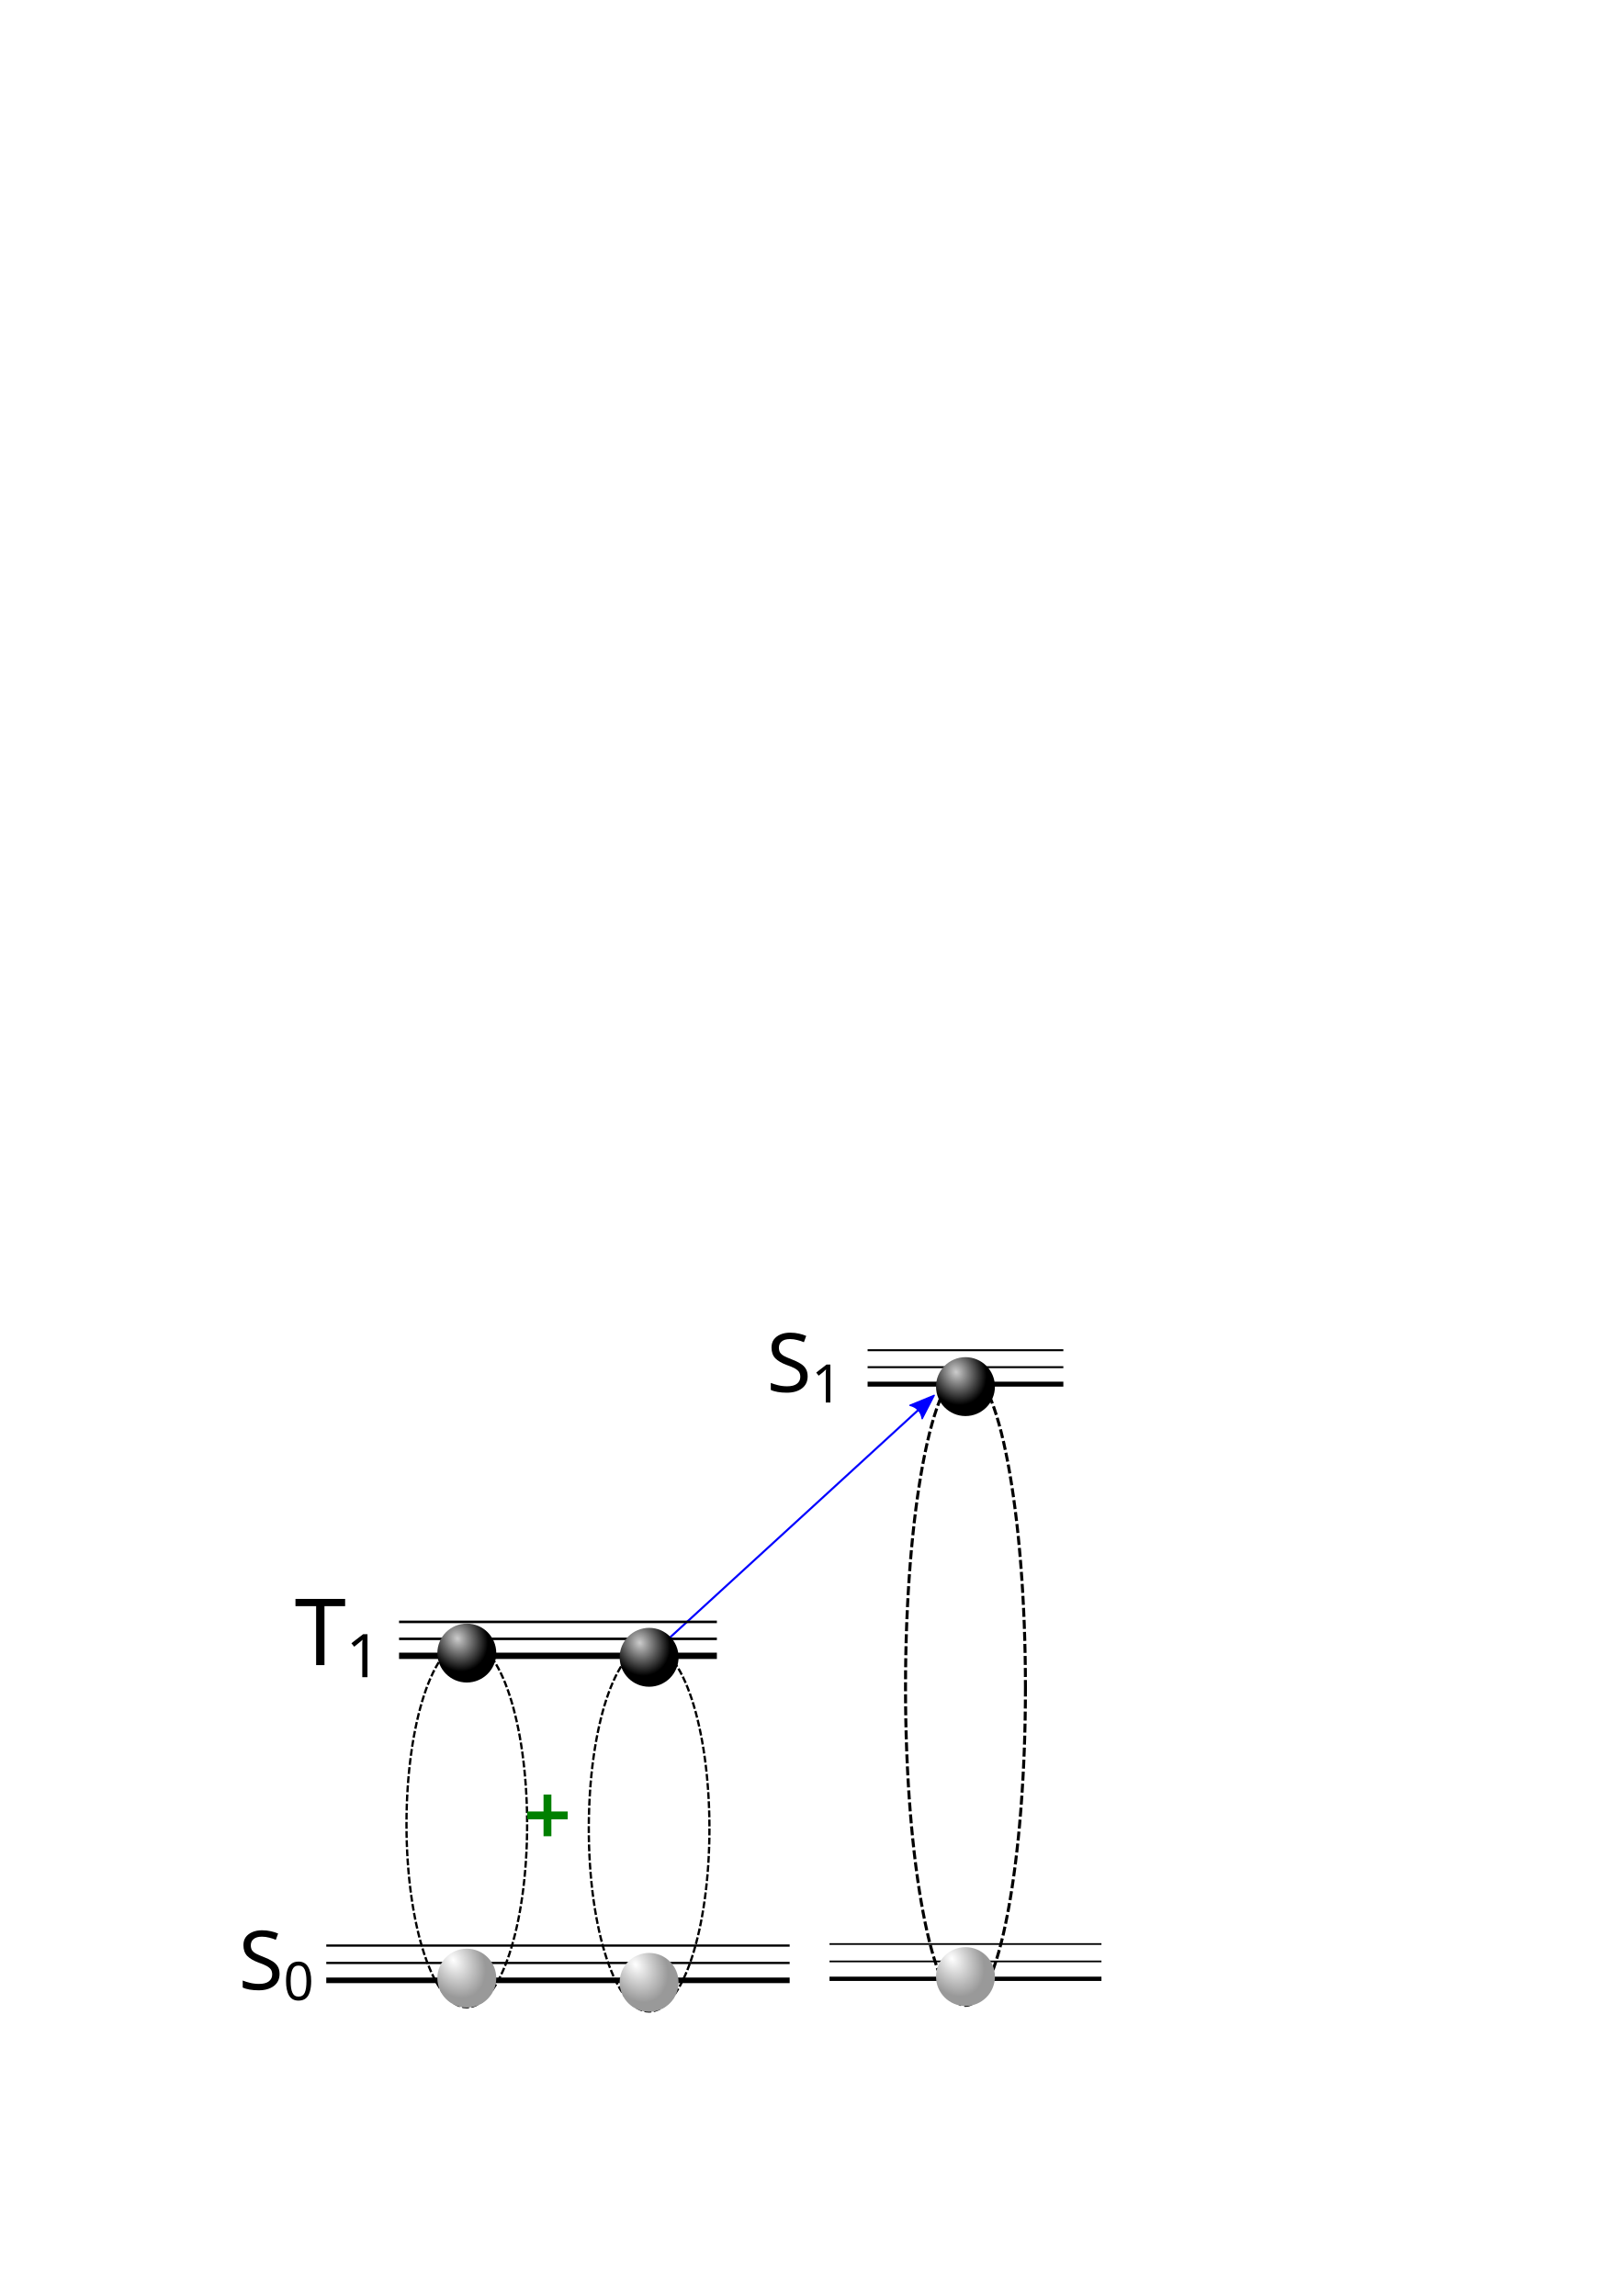
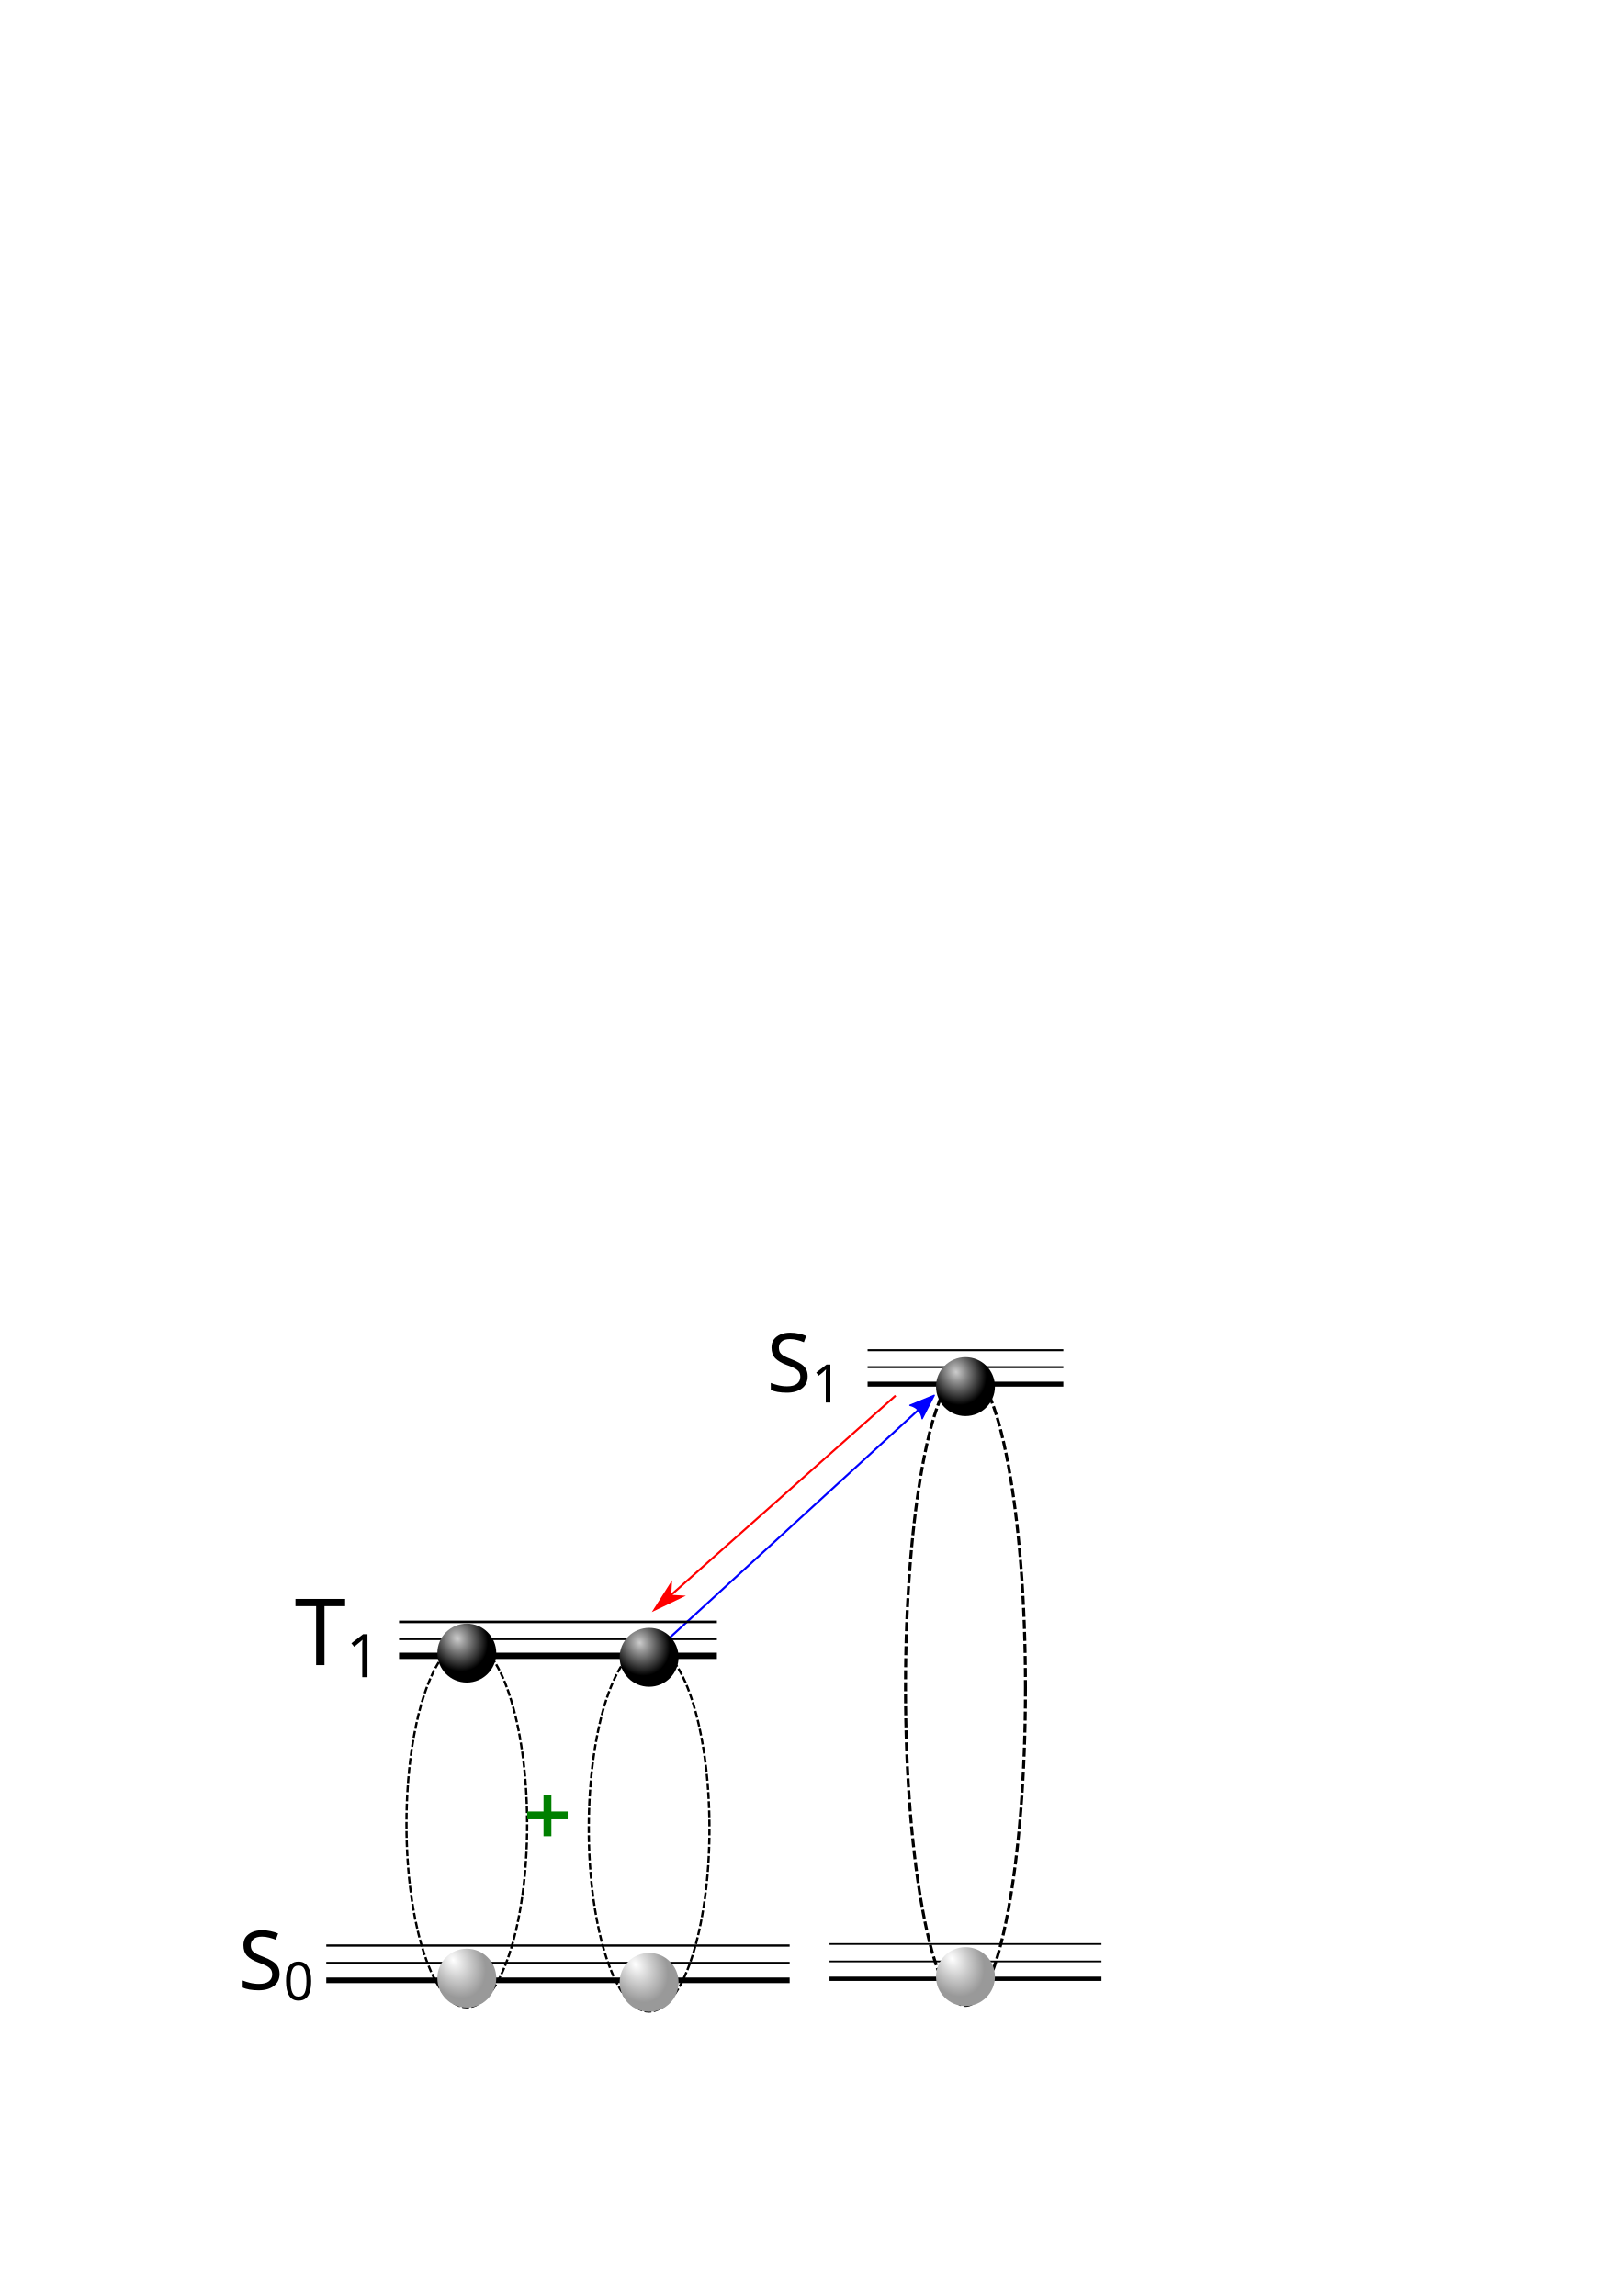
<svg xmlns="http://www.w3.org/2000/svg" xmlns:xlink="http://www.w3.org/1999/xlink" width="210mm" height="297mm" viewBox="0 0 210 297" version="1.1" id="svg8">
  <defs id="defs2">
+     <marker orient="auto" refY="0.0" refX="0.0" id="Arrow1Lend" style="overflow:visible;">
+       <path id="path1108" d="M 0.0,0.0 L 5.0,-5.0 L -12.5,0.0 L 5.0,5.0 L 0.0,0.0 z " style="fill-rule:evenodd;stroke:#ff0000;stroke-width:1pt;stroke-opacity:1;fill:#ff0000;fill-opacity:1" transform="scale(0.8) rotate(180) translate(12.5,0)" />
+     </marker>
+     <marker orient="auto" refY="0.0" refX="0.0" id="Arrow1Lstart" style="overflow:visible">
+       <path id="path1105" d="M 0.0,0.0 L 5.0,-5.0 L -12.5,0.0 L 5.0,5.0 L 0.0,0.0 z " style="fill-rule:evenodd;stroke:#000000;stroke-width:1pt;stroke-opacity:1;fill:#000000;fill-opacity:1" transform="scale(0.8) translate(12.5,0)" />
+     </marker>
    <marker orient="auto" refY="0.0" refX="0.0" id="marker13960" style="overflow:visible;">
      <path id="path13958" style="fill-rule:evenodd;stroke-width:0.625;stroke-linejoin:round;stroke:#7800ec;stroke-opacity:1;fill:#7800ec;fill-opacity:1" d="M 8.719,4.034 L -2.207,0.016 L 8.719,-4.002 C 6.973,-1.63 6.983,1.616 8.719,4.034 z " transform="scale(1.1) rotate(180) translate(1,0)" />
    </marker>
    <marker orient="auto" refY="0.0" refX="0.0" id="marker13902" style="overflow:visible;">
      <path id="path13900" style="fill-rule:evenodd;stroke-width:0.625;stroke-linejoin:round;stroke:#ec0000;stroke-opacity:1;fill:#ec0000;fill-opacity:1" d="M 8.719,4.034 L -2.207,0.016 L 8.719,-4.002 C 6.973,-1.63 6.983,1.616 8.719,4.034 z " transform="scale(1.1) rotate(180) translate(1,0)" />
    </marker>
    <marker orient="auto" refY="0.0" refX="0.0" id="marker13894" style="overflow:visible;">
      <path id="path13892" style="fill-rule:evenodd;stroke-width:0.625;stroke-linejoin:round;stroke:#ec0000;stroke-opacity:1;fill:#ec0000;fill-opacity:1" d="M 8.719,4.034 L -2.207,0.016 L 8.719,-4.002 C 6.973,-1.63 6.983,1.616 8.719,4.034 z " transform="scale(1.1) rotate(180) translate(1,0)" />
    </marker>
    <marker orient="auto" refY="0.0" refX="0.0" id="marker13664" style="overflow:visible;">
      <path id="path13662" style="fill-rule:evenodd;stroke-width:0.625;stroke-linejoin:round;stroke:#ec0000;stroke-opacity:1;fill:#ec0000;fill-opacity:1" d="M 8.719,4.034 L -2.207,0.016 L 8.719,-4.002 C 6.973,-1.63 6.983,1.616 8.719,4.034 z " transform="scale(1.1) rotate(180) translate(1,0)" />
    </marker>
    <marker orient="auto" refY="0.0" refX="0.0" id="marker6068" style="overflow:visible;">
      <path id="path6066" style="fill-rule:evenodd;stroke-width:0.625;stroke-linejoin:round;stroke:#0000ff;stroke-opacity:1;fill:#0000ff;fill-opacity:1" d="M 8.719,4.034 L -2.207,0.016 L 8.719,-4.002 C 6.973,-1.63 6.983,1.616 8.719,4.034 z " transform="scale(1.1) rotate(180) translate(1,0)" />
    </marker>
    <marker orient="auto" refY="0.0" refX="0.0" id="marker5918" style="overflow:visible;">
      <path id="path5916" style="fill-rule:evenodd;stroke-width:0.625;stroke-linejoin:round;stroke:#ec0000;stroke-opacity:1;fill:#ec0000;fill-opacity:1" d="M 8.719,4.034 L -2.207,0.016 L 8.719,-4.002 C 6.973,-1.63 6.983,1.616 8.719,4.034 z " transform="scale(1.1) rotate(180) translate(1,0)" />
    </marker>
    <marker orient="auto" refY="0.0" refX="0.0" id="marker5852" style="overflow:visible;">
      <path id="path5850" style="fill-rule:evenodd;stroke-width:0.625;stroke-linejoin:round;stroke:#000000;stroke-opacity:1;fill:#000000;fill-opacity:1" d="M 8.719,4.034 L -2.207,0.016 L 8.719,-4.002 C 6.973,-1.63 6.983,1.616 8.719,4.034 z " transform="scale(1.1) rotate(180) translate(1,0)" />
    </marker>
    <marker orient="auto" refY="0.0" refX="0.0" id="marker5804" style="overflow:visible;">
      <path id="path5802" style="fill-rule:evenodd;stroke-width:0.625;stroke-linejoin:round;stroke:#ec0000;stroke-opacity:1;fill:#ec0000;fill-opacity:1" d="M 8.719,4.034 L -2.207,0.016 L 8.719,-4.002 C 6.973,-1.63 6.983,1.616 8.719,4.034 z " transform="scale(1.1) rotate(180) translate(1,0)" />
    </marker>
    <marker orient="auto" refY="0.0" refX="0.0" id="Arrow2Lend" style="overflow:visible;">
      <path id="path5527" style="fill-rule:evenodd;stroke-width:0.625;stroke-linejoin:round;stroke:#000000;stroke-opacity:1;fill:#000000;fill-opacity:1" d="M 8.719,4.034 L -2.207,0.016 L 8.719,-4.002 C 6.973,-1.63 6.983,1.616 8.719,4.034 z " transform="scale(1.1) rotate(180) translate(1,0)" />
    </marker>
    <linearGradient id="linearGradient6618">
      <stop style="stop-color:#cccccc;stop-opacity:1;" offset="0" id="stop6614" />
      <stop style="stop-color:#000000;stop-opacity:1" offset="1" id="stop6616" />
    </linearGradient>
    <linearGradient id="linearGradient6664">
      <stop style="stop-color:#ffffff;stop-opacity:1;" offset="0" id="stop6660" />
      <stop style="stop-color:#999999;stop-opacity:1" offset="1" id="stop6662" />
    </linearGradient>
    <radialGradient xlink:href="#linearGradient6618" id="radialGradient6620-12" cx="56.661" cy="52.181" fx="56.661" fy="52.181" r="30.602" gradientUnits="userSpaceOnUse" gradientTransform="matrix(0.06847695,0.1260846,-0.1093658,0.05939661,60.98765,201.7116)" />
    <radialGradient xlink:href="#linearGradient6664" id="radialGradient6666-4" cx="55.846" cy="74.656" fx="55.846" fy="74.656" r="7.65" gradientUnits="userSpaceOnUse" gradientTransform="matrix(0.3335015,0.5928915,-0.4357875,0.2451312,68.78308,202.1593)" />
    <marker orient="auto" refY="0" refX="0" id="marker13664-6" style="overflow:visible">
      <path id="path13662-4" style="fill:#ec0000;fill-opacity:1;fill-rule:evenodd;stroke:#ec0000;stroke-width:0.625;stroke-linejoin:round;stroke-opacity:1" d="M 8.719,4.034 -2.207,0.016 8.719,-4.002 c -1.745,2.372 -1.735,5.617 -6e-7,8.035 z" transform="matrix(-1.1,0,0,-1.1,-1.1,0)" />
    </marker>
    <marker style="overflow:visible" id="marker11563" refX="0" refY="0" orient="auto">
      <path transform="matrix(-1.1,0,0,-1.1,-1.1,0)" d="M 8.719,4.034 -2.207,0.016 8.719,-4.002 c -1.745,2.372 -1.735,5.617 -6e-7,8.035 z" style="fill:#0081ff;fill-opacity:1;fill-rule:evenodd;stroke:#0081ff;stroke-width:0.625;stroke-linejoin:round;stroke-opacity:1" id="path11561" />
    </marker>
    <marker orient="auto" refY="0" refX="0" id="marker13960-8" style="overflow:visible">
      <path id="path13958-7" style="fill:#7800ec;fill-opacity:1;fill-rule:evenodd;stroke:#7800ec;stroke-width:0.625;stroke-linejoin:round;stroke-opacity:1" d="M 8.719,4.034 -2.207,0.016 8.719,-4.002 c -1.745,2.372 -1.735,5.617 -6e-7,8.035 z" transform="matrix(-1.1,0,0,-1.1,-1.1,0)" />
    </marker>
    <marker orient="auto" refY="0" refX="0" id="marker13960-8-3" style="overflow:visible">
      <path id="path13958-7-5" style="fill:#7800ec;fill-opacity:1;fill-rule:evenodd;stroke:#7800ec;stroke-width:0.625;stroke-linejoin:round;stroke-opacity:1" d="M 8.719,4.034 -2.207,0.016 8.719,-4.002 c -1.745,2.372 -1.735,5.617 -6e-7,8.035 z" transform="matrix(-1.1,0,0,-1.1,-1.1,0)" />
    </marker>
    <marker orient="auto" refY="0" refX="0" id="marker13960-3" style="overflow:visible">
      <path id="path13958-2" style="fill:#7800ec;fill-opacity:1;fill-rule:evenodd;stroke:#7800ec;stroke-width:0.625;stroke-linejoin:round;stroke-opacity:1" d="M 8.719,4.034 -2.207,0.016 8.719,-4.002 c -1.745,2.372 -1.735,5.617 -6e-7,8.035 z" transform="matrix(-1.1,0,0,-1.1,-1.1,0)" />
    </marker>
    <marker orient="auto" refY="0" refX="0" id="marker12898" style="overflow:visible">
      <path id="path12896" style="fill:#ff0000;fill-opacity:1;fill-rule:evenodd;stroke:#ff0000;stroke-width:0.625;stroke-linejoin:round;stroke-opacity:1" d="M 8.719,4.034 -2.207,0.016 8.719,-4.002 c -1.745,2.372 -1.735,5.617 -6e-7,8.035 z" transform="matrix(-1.1,0,0,-1.1,-1.1,0)" />
    </marker>
    <marker orient="auto" refY="0" refX="0" id="marker12479" style="overflow:visible">
      <path id="path12477" style="fill:#000000;fill-opacity:1;fill-rule:evenodd;stroke:#000000;stroke-width:0.625;stroke-linejoin:round;stroke-opacity:1" d="M 8.719,4.034 -2.207,0.016 8.719,-4.002 c -1.745,2.372 -1.735,5.617 -6e-7,8.035 z" transform="matrix(-1.1,0,0,-1.1,-1.1,0)" />
    </marker>
    <marker orient="auto" refY="0" refX="0" id="marker12177" style="overflow:visible">
      <path id="path12175" style="fill:#000000;fill-opacity:1;fill-rule:evenodd;stroke:#000000;stroke-width:0.625;stroke-linejoin:round;stroke-opacity:1" d="M 8.719,4.034 -2.207,0.016 8.719,-4.002 c -1.745,2.372 -1.735,5.617 -6e-7,8.035 z" transform="matrix(-1.1,0,0,-1.1,-1.1,0)" />
    </marker>
    <marker orient="auto" refY="0" refX="0" id="marker12325" style="overflow:visible">
      <path id="path12323" style="fill:#000000;fill-opacity:1;fill-rule:evenodd;stroke:#000000;stroke-width:0.625;stroke-linejoin:round;stroke-opacity:1" d="M 8.719,4.034 -2.207,0.016 8.719,-4.002 c -1.745,2.372 -1.735,5.617 -6e-7,8.035 z" transform="matrix(-1.1,0,0,-1.1,-1.1,0)" />
    </marker>
    <marker style="overflow:visible" id="marker11369" refX="0" refY="0" orient="auto">
      <path transform="matrix(-1.1,0,0,-1.1,-1.1,0)" d="M 8.719,4.034 -2.207,0.016 8.719,-4.002 c -1.745,2.372 -1.735,5.617 -6e-7,8.035 z" style="fill:#000000;fill-opacity:1;fill-rule:evenodd;stroke:#000000;stroke-width:0.625;stroke-linejoin:round;stroke-opacity:1" id="path11367" />
    </marker>
    <marker style="overflow:visible" id="marker11103" refX="0" refY="0" orient="auto">
      <path transform="matrix(-1.1,0,0,-1.1,-1.1,0)" d="M 8.719,4.034 -2.207,0.016 8.719,-4.002 c -1.745,2.372 -1.735,5.617 -6e-7,8.035 z" style="fill:#000000;fill-opacity:1;fill-rule:evenodd;stroke:#000000;stroke-width:0.625;stroke-linejoin:round;stroke-opacity:1" id="path11101" />
    </marker>
    <marker style="overflow:visible" id="marker11233" refX="0" refY="0" orient="auto">
      <path transform="matrix(-1.1,0,0,-1.1,-1.1,0)" d="M 8.719,4.034 -2.207,0.016 8.719,-4.002 c -1.745,2.372 -1.735,5.617 -6e-7,8.035 z" style="fill:#000000;fill-opacity:1;fill-rule:evenodd;stroke:#000000;stroke-width:0.625;stroke-linejoin:round;stroke-opacity:1" id="path11231" />
    </marker>
    <marker orient="auto" refY="0" refX="0" id="marker7275" style="overflow:visible">
      <path id="path7033" style="fill:#000000;fill-opacity:1;fill-rule:evenodd;stroke:#000000;stroke-width:0.625;stroke-linejoin:round;stroke-opacity:1" d="M 8.719,4.034 -2.207,0.016 8.719,-4.002 c -1.745,2.372 -1.735,5.617 -6e-7,8.035 z" transform="matrix(-1.1,0,0,-1.1,-1.1,0)" />
    </marker>
    <marker style="overflow:visible" id="marker10673" refX="0" refY="0" orient="auto">
      <path transform="matrix(-1.1,0,0,-1.1,-1.1,0)" d="M 8.719,4.034 -2.207,0.016 8.719,-4.002 c -1.745,2.372 -1.735,5.617 -6e-7,8.035 z" style="fill:#000000;fill-opacity:1;fill-rule:evenodd;stroke:#000000;stroke-width:0.625;stroke-linejoin:round;stroke-opacity:1" id="path10671" />
    </marker>
    <marker style="overflow:visible" id="marker9003" refX="0" refY="0" orient="auto">
      <path transform="matrix(-1.1,0,0,-1.1,-1.1,0)" d="M 8.719,4.034 -2.207,0.016 8.719,-4.002 c -1.745,2.372 -1.735,5.617 -6e-7,8.035 z" style="fill:#000000;fill-opacity:1;fill-rule:evenodd;stroke:#000000;stroke-width:0.625;stroke-linejoin:round;stroke-opacity:1" id="path9001" />
    </marker>
    <marker style="overflow:visible" id="marker9113" refX="0" refY="0" orient="auto">
      <path transform="matrix(-1.1,0,0,-1.1,-1.1,0)" d="M 8.719,4.034 -2.207,0.016 8.719,-4.002 c -1.745,2.372 -1.735,5.617 -6e-7,8.035 z" style="fill:#000000;fill-opacity:1;fill-rule:evenodd;stroke:#000000;stroke-width:0.625;stroke-linejoin:round;stroke-opacity:1" id="path9111" />
    </marker>
    <marker style="overflow:visible" id="marker9177" refX="0" refY="0" orient="auto">
      <path transform="matrix(-1.1,0,0,-1.1,-1.1,0)" d="M 8.719,4.034 -2.207,0.016 8.719,-4.002 c -1.745,2.372 -1.735,5.617 -6e-7,8.035 z" style="fill:#000000;fill-opacity:1;fill-rule:evenodd;stroke:#000000;stroke-width:0.625;stroke-linejoin:round;stroke-opacity:1" id="path9175" />
    </marker>
    <marker orient="auto" refY="0" refX="0" id="Arrow2Lend-3-6" style="overflow:visible">
      <path id="path7059-3-1" style="fill:#800080;fill-opacity:1;fill-rule:evenodd;stroke:#800080;stroke-width:0.625;stroke-linejoin:round;stroke-opacity:1" d="M 8.719,4.034 -2.207,0.016 8.719,-4.002 c -1.745,2.372 -1.735,5.617 -6e-7,8.035 z" transform="matrix(-1.1,0,0,-1.1,-1.1,0)" />
    </marker>
    <radialGradient xlink:href="#linearGradient6664" id="radialGradient6666-4-0" cx="55.846" cy="74.656" fx="55.846" fy="74.656" r="7.65" gradientUnits="userSpaceOnUse" gradientTransform="matrix(0.3335015,0.5928915,-0.4357875,0.2451312,92.36108,202.7066)" />
    <radialGradient xlink:href="#linearGradient6618" id="radialGradient6620-12-9" cx="56.661" cy="52.181" fx="56.661" fy="52.181" r="30.602" gradientUnits="userSpaceOnUse" gradientTransform="matrix(0.06847695,0.1260846,-0.1093658,0.05939661,84.56564,202.2588)" />
    <radialGradient xlink:href="#linearGradient6664" id="radialGradient6666-4-9" cx="55.846" cy="74.656" fx="55.846" fy="74.656" r="7.65" gradientUnits="userSpaceOnUse" gradientTransform="matrix(0.3335015,0.5928915,-0.4357875,0.2451312,137.03,201.9602)" />
    <radialGradient xlink:href="#linearGradient6618" id="radialGradient6620-12-7" cx="56.661" cy="52.181" fx="56.661" fy="52.181" r="30.602" gradientUnits="userSpaceOnUse" gradientTransform="matrix(0.06847695,0.1260846,-0.1093658,0.05939661,125.4817,167.2435)" />
  </defs>
  <g id="layer1">
    <path style="fill:none;stroke:#0000ff;stroke-width:0.265;stroke-linecap:butt;stroke-linejoin:miter;stroke-opacity:1;stroke-miterlimit:4;stroke-dasharray:none;marker-end:url(#marker6068)" d="M 84.147,214.109 120.569,180.737" id="path10125" />
    <path style="fill:none;stroke:#000000;stroke-width:0.721;stroke-linecap:butt;stroke-linejoin:miter;stroke-miterlimit:4;stroke-dasharray:none;stroke-opacity:1" d="M 42.198,256.167 H 102.13" id="path7958" />
    <path style="fill:none;stroke:#000000;stroke-width:0.289;stroke-linecap:butt;stroke-linejoin:miter;stroke-miterlimit:4;stroke-dasharray:none;stroke-opacity:1" d="M 42.198,253.919 H 102.13" id="path7958-0" />
    <path style="fill:none;stroke:#000000;stroke-width:0.289;stroke-linecap:butt;stroke-linejoin:miter;stroke-miterlimit:4;stroke-dasharray:none;stroke-opacity:1" d="M 42.198,251.67 H 102.13" id="path7958-0-9" />
    <path style="fill:none;stroke:#000000;stroke-width:0.816;stroke-linecap:butt;stroke-linejoin:miter;stroke-miterlimit:4;stroke-dasharray:none;stroke-opacity:1" d="M 51.611,214.189 H 92.717" id="path8533" />
    <path style="fill:none;stroke:#000000;stroke-width:0.326;stroke-linecap:butt;stroke-linejoin:miter;stroke-miterlimit:4;stroke-dasharray:none;stroke-opacity:1" d="M 51.611,211.994 H 92.717" id="path8533-3-3-2" />
    <path style="fill:none;stroke:#000000;stroke-width:0.326;stroke-linecap:butt;stroke-linejoin:miter;stroke-miterlimit:4;stroke-dasharray:none;stroke-opacity:1" d="M 51.611,209.8 H 92.717" id="path8533-3-3-5" />
    <text xml:space="preserve" style="font-style:normal;font-weight:normal;line-height:1.25;font-family:sans-serif;letter-spacing:0px;word-spacing:0px;baseline-shift:baseline;fill:#000000;fill-opacity:1;stroke:none;stroke-width:0.265" x="38.088" y="215.392" id="text8707-4">
      <tspan id="tspan8705-9" x="38.088" y="215.392" style="baseline-shift:baseline;stroke-width:0.265">T<tspan style="font-size:65%;baseline-shift:sub" id="tspan1267">1</tspan>
      </tspan>
    </text>
    <g id="g9972" transform="translate(3.752867)">
      <ellipse style="opacity:1;fill:none;fill-opacity:0.588;stroke:#000000;stroke-width:0.296;stroke-miterlimit:4;stroke-dasharray:0.887, 0.296;stroke-dashoffset:0;stroke-opacity:1" id="path8750-8" cx="80.2" cy="236.53" rx="7.803" ry="23.669" />
      <circle r="3.809" cy="256.432" cx="80.2" id="path6612-6-9-3" style="opacity:1;fill:url(#radialGradient6666-4-0);fill-opacity:1;stroke-width:0.5" />
      <ellipse style="opacity:1;fill:none;fill-opacity:0.588;stroke:#000000;stroke-width:0.296;stroke-miterlimit:4;stroke-dasharray:0.887, 0.296;stroke-dashoffset:0;stroke-opacity:1" id="path8750" cx="56.622" cy="235.982" rx="7.803" ry="23.669" />
      <circle r="3.809" cy="255.884" cx="56.622" id="path6612-6-9" style="opacity:1;fill:url(#radialGradient6666-4);fill-opacity:1;stroke-width:0.5" />
    </g>
    <text xml:space="preserve" style="font-style:normal;font-weight:normal;font-size:10.583px;line-height:1.25;font-family:sans-serif;letter-spacing:0px;word-spacing:0px;fill:#000000;fill-opacity:1;stroke:none;stroke-width:0.265" x="30.843" y="257.347" id="text8707-4-1">
      <tspan id="tspan8705-9-4" x="30.843" y="257.347" style="stroke-width:0.265">S<tspan style="font-size:65%;baseline-shift:sub" id="tspan9840">0</tspan>
      </tspan>
    </text>
    <path style="fill:none;stroke:#000000;stroke-width:0.553;stroke-linecap:butt;stroke-linejoin:miter;stroke-miterlimit:4;stroke-dasharray:none;stroke-opacity:1" d="m 107.283,255.968 h 35.173" id="path7958-2" />
    <path style="fill:none;stroke:#000000;stroke-width:0.221;stroke-linecap:butt;stroke-linejoin:miter;stroke-miterlimit:4;stroke-dasharray:none;stroke-opacity:1" d="m 107.283,253.719 h 35.173" id="path7958-0-1" />
    <path style="fill:none;stroke:#000000;stroke-width:0.221;stroke-linecap:butt;stroke-linejoin:miter;stroke-miterlimit:4;stroke-dasharray:none;stroke-opacity:1" d="m 107.283,251.471 h 35.173" id="path7958-0-9-5" />
    <path style="fill:none;stroke:#000000;stroke-width:0.64;stroke-linecap:butt;stroke-linejoin:miter;stroke-miterlimit:4;stroke-dasharray:none;stroke-opacity:1" d="m 112.21,179.046 h 25.317" id="path8533-4-7" />
    <path style="fill:none;stroke:#000000;stroke-width:0.256;stroke-linecap:butt;stroke-linejoin:miter;stroke-miterlimit:4;stroke-dasharray:none;stroke-opacity:1" d="m 112.21,176.852 h 25.317" id="path8533-3-3-2-1-4" />
    <path style="fill:none;stroke:#000000;stroke-width:0.256;stroke-linecap:butt;stroke-linejoin:miter;stroke-miterlimit:4;stroke-dasharray:none;stroke-opacity:1" d="m 112.21,174.657 h 25.317" id="path8533-3-3-5-3-1" />
    <ellipse ry="41.116" rx="7.756" cy="218.29" cx="124.869" id="path8750-7" style="opacity:1;fill:none;fill-opacity:0.588;stroke:#000000;stroke-width:0.389;stroke-miterlimit:4;stroke-dasharray:1.166, 0.389;stroke-dashoffset:0;stroke-opacity:1" />
    <ellipse style="opacity:1;fill:url(#radialGradient6620-12-7);fill-opacity:1;stroke:none;stroke-width:0.033;stroke-miterlimit:4;stroke-dasharray:none" id="path6612-1-5" cx="124.869" cy="179.366" rx="3.809" ry="3.809" />
    <circle style="opacity:1;fill:url(#radialGradient6666-4-9);fill-opacity:1;stroke-width:0.5" id="path6612-6-9-6" cx="124.869" cy="255.685" r="3.809" />
    <ellipse style="opacity:1;fill:url(#radialGradient6620-12-9);fill-opacity:1;stroke:none;stroke-width:0.033;stroke-miterlimit:4;stroke-dasharray:none" id="path6612-1-9" cx="83.953" cy="214.381" rx="3.809" ry="3.809" />
    <ellipse style="opacity:1;fill:url(#radialGradient6620-12);fill-opacity:1;stroke:none;stroke-width:0.033;stroke-miterlimit:4;stroke-dasharray:none" id="path6612-1" cx="60.375" cy="213.834" rx="3.809" ry="3.809" />
    <text xml:space="preserve" style="font-style:normal;font-weight:normal;font-size:10.583px;line-height:1.25;font-family:sans-serif;letter-spacing:0px;word-spacing:0px;fill:#008000;fill-opacity:1;stroke:#008000;stroke-width:0.265" x="67.788" y="238.566" id="text10123">
      <tspan id="tspan10121" x="67.788" y="238.566" style="fill:#008000;stroke:#008000;stroke-width:0.265">+</tspan>
    </text>
    <text xml:space="preserve" style="font-style:normal;font-weight:normal;font-size:10.583px;line-height:1.25;font-family:sans-serif;letter-spacing:0px;word-spacing:0px;fill:#000000;fill-opacity:1;stroke:none;stroke-width:0.265" x="99.145" y="180.043" id="text8707-4-1-4">
      <tspan id="tspan8705-9-4-7" x="99.145" y="180.043" style="stroke-width:0.265">S<tspan style="font-size:65%;baseline-shift:sub" id="tspan1312">1</tspan>
      </tspan>
    </text>
    <flowRoot xml:space="preserve" id="flowRoot1314" style="fill:black;fill-opacity:1;stroke:none;font-family:sans-serif;font-style:normal;font-weight:normal;font-size:16px;line-height:1.25;letter-spacing:0px;word-spacing:0px">
      <flowRegion id="flowRegion1316">
        <rect id="rect1318" width="579.237" height="467.993" x="51.786" y="578.766" />
      </flowRegion>
      <flowPara id="flowPara1320" />
    </flowRoot>
+     <path style="fill:none;stroke:#ff0000;stroke-width:0.265;stroke-linecap:butt;stroke-linejoin:miter;stroke-opacity:1;stroke-miterlimit:4;stroke-dasharray:none;marker-end:url(#Arrow1Lend)" d="M 115.83,180.535 84.684,208.192" id="path1103" />
  </g>
</svg>
